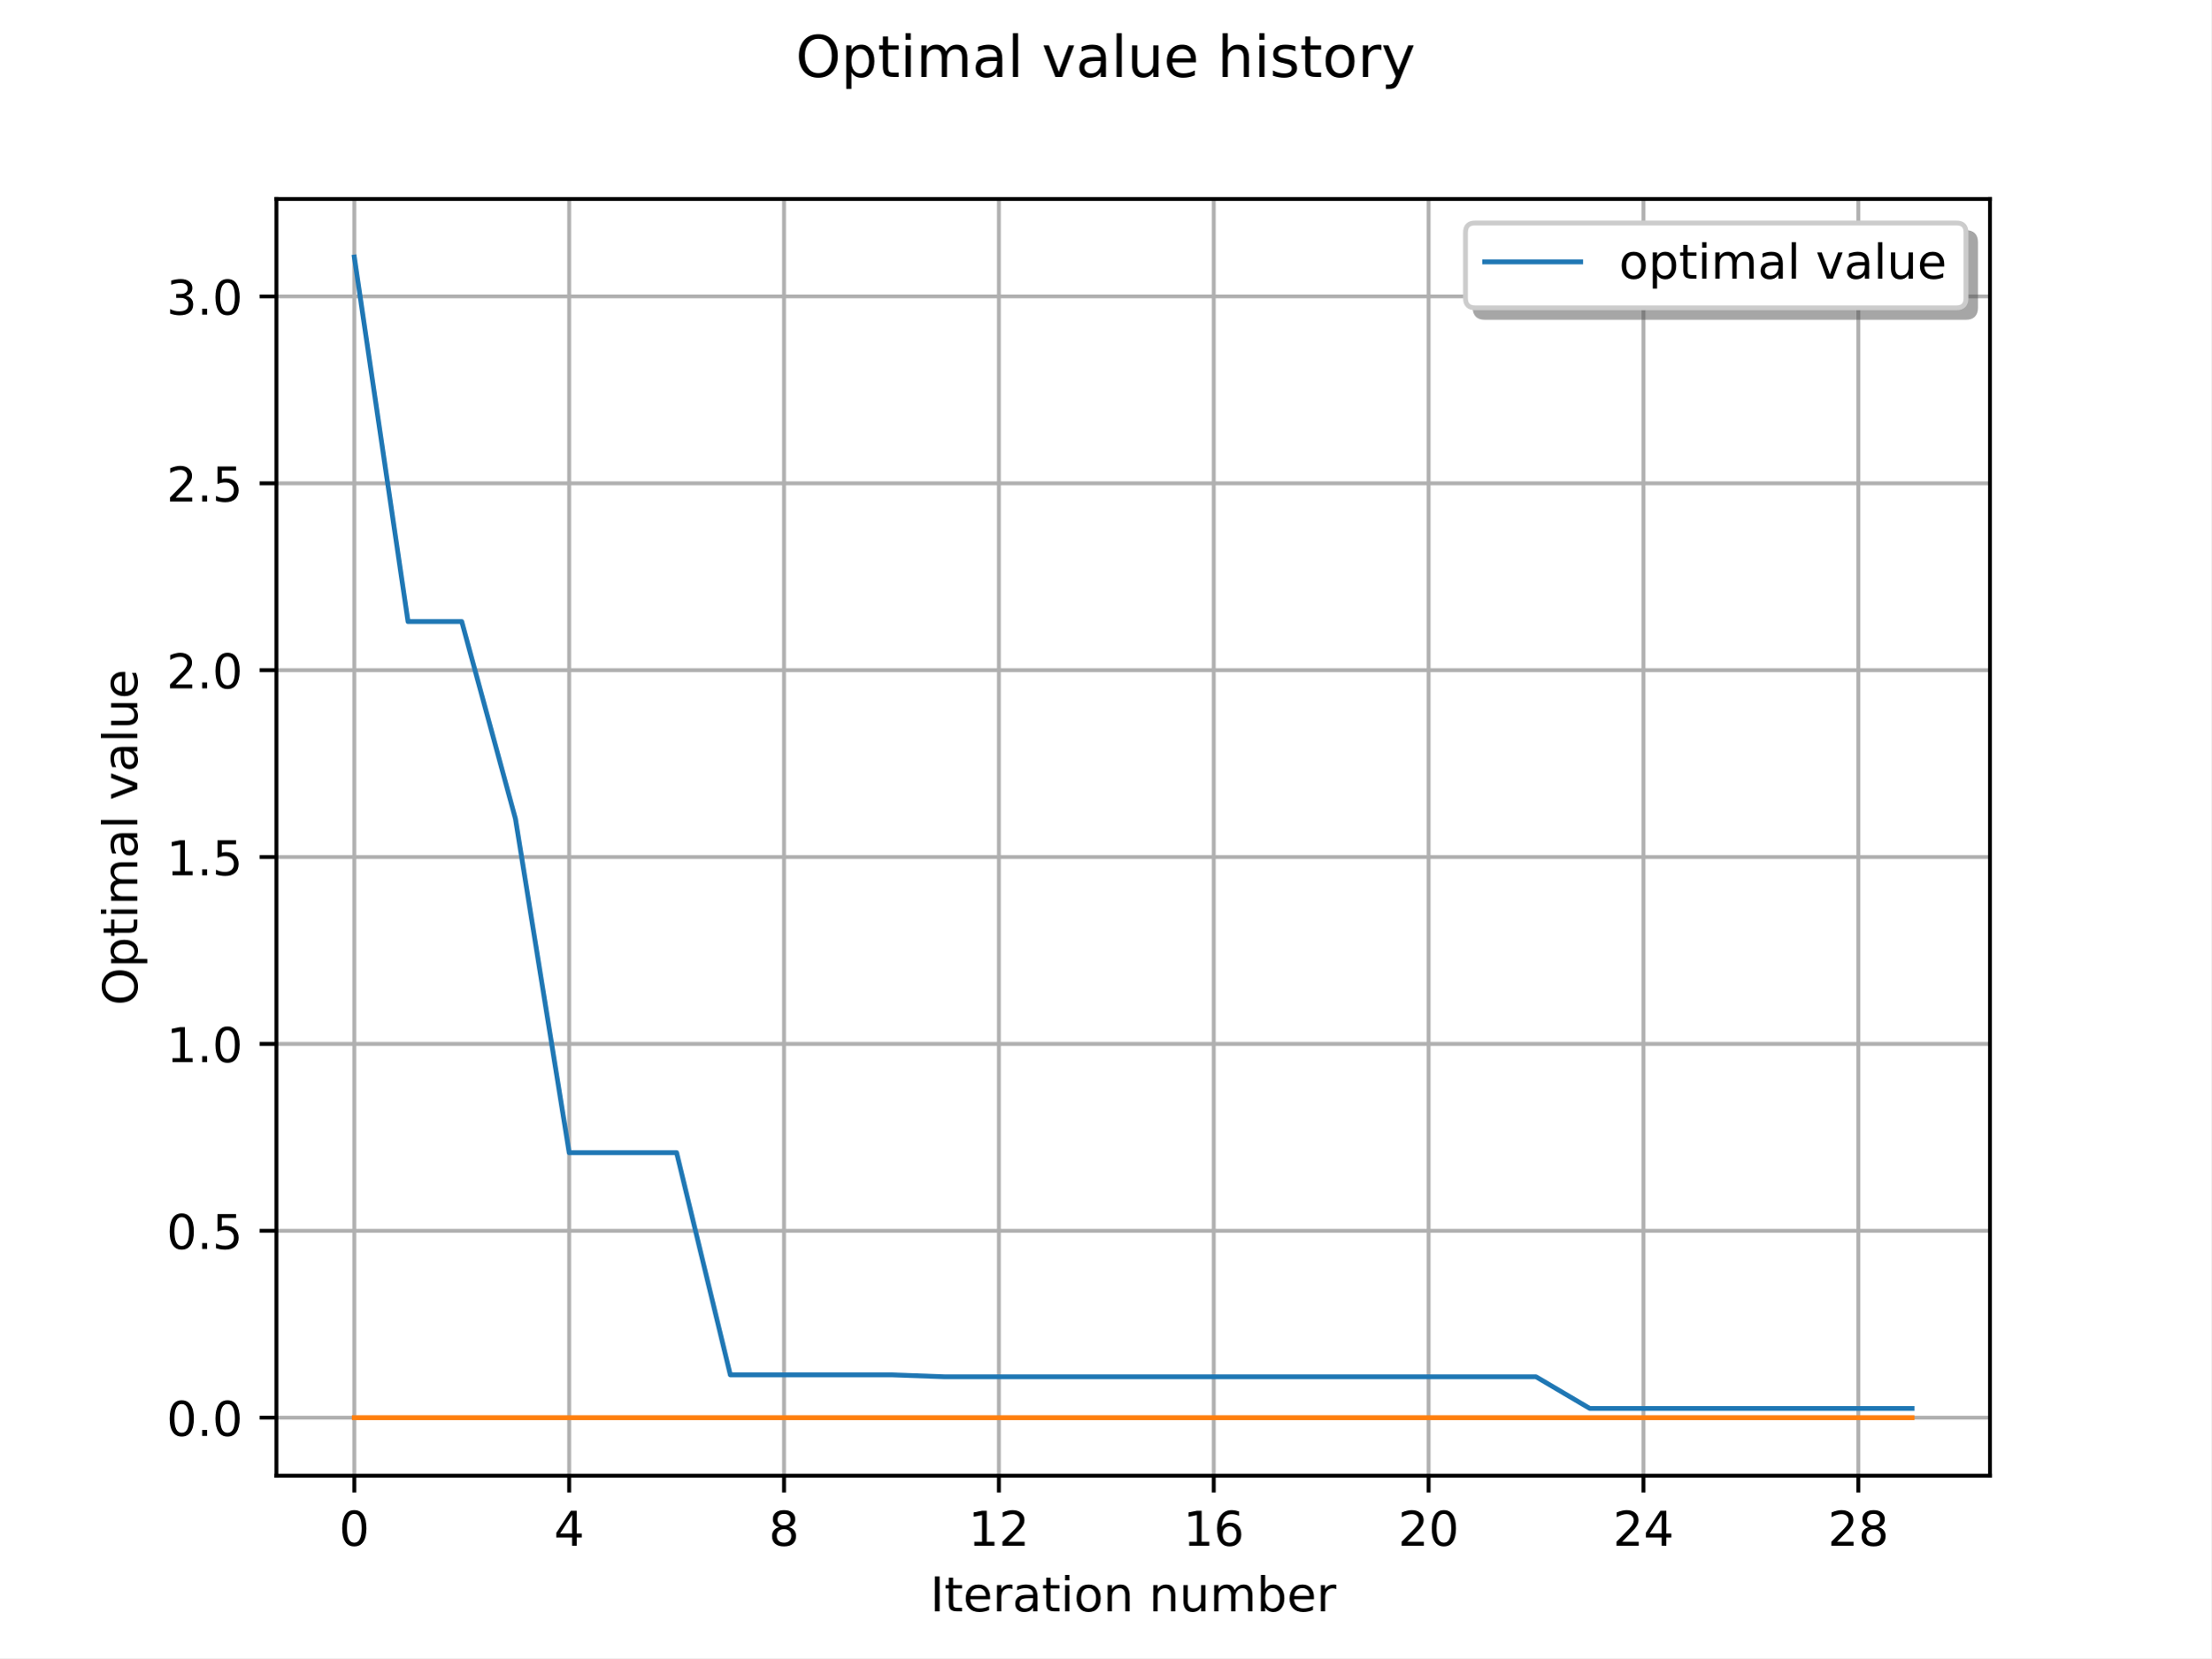
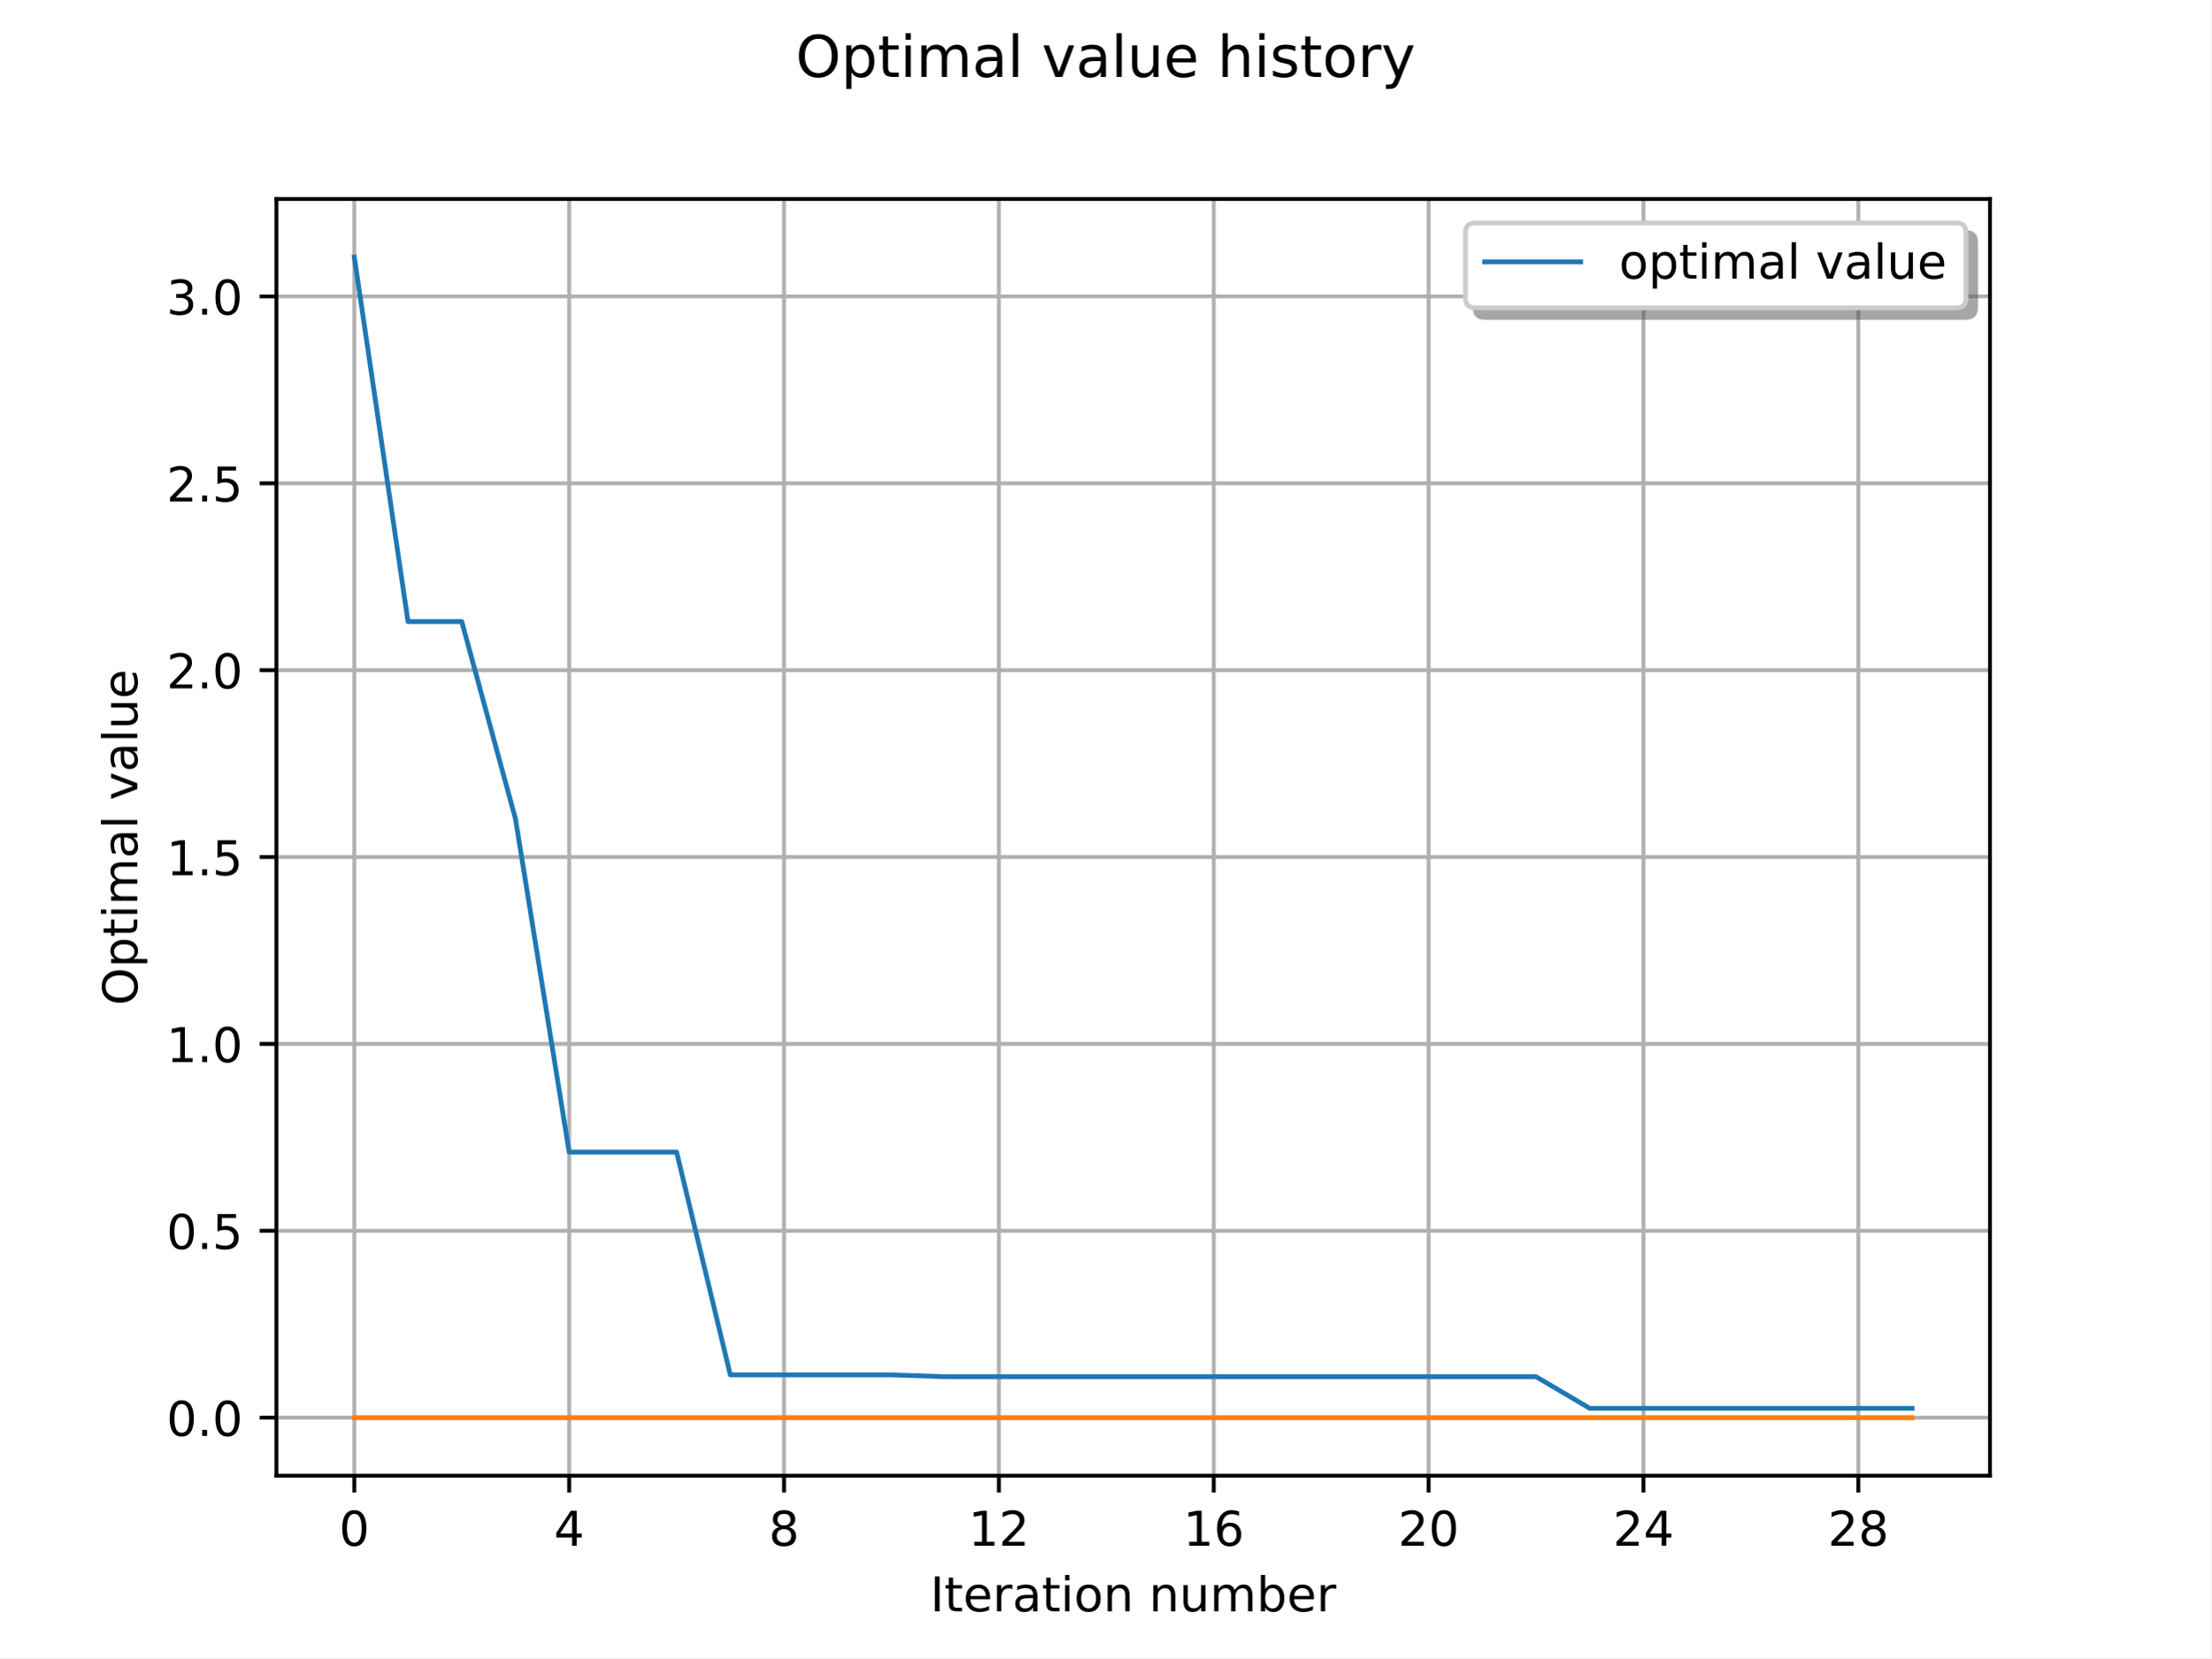
<svg xmlns="http://www.w3.org/2000/svg" xmlns:xlink="http://www.w3.org/1999/xlink" width="460.8pt" height="345.6pt" viewBox="0 0 460.8 345.6" version="1.1">
  <defs>
    <style type="text/css">*{stroke-linejoin: round; stroke-linecap: butt}</style>
  </defs>
  <g id="figure_1">
    <g id="patch_1">
      <path d="M 0 345.6  L 460.8 345.6  L 460.8 0  L 0 0  z " style="fill: #ffffff" />
    </g>
    <g id="axes_1">
      <g id="patch_2">
        <path d="M 57.6 307.584  L 414.72 307.584  L 414.72 41.472  L 57.6 41.472  z " style="fill: #ffffff" />
      </g>
      <g id="matplotlib.axis_1">
        <g id="xtick_1">
          <g id="line2d_1">
            <path d="M 73.833 307.584  L 73.833 41.472  " clip-path="url(#pece686282c)" style="fill: none; stroke: #b0b0b0; stroke-width: 0.8; stroke-linecap: square" />
          </g>
          <g id="line2d_2">
            <defs>
              <path id="m4a92d99fee" d="M 0 0  L 0 3.5  " style="stroke: #000000; stroke-width: 0.8" />
            </defs>
            <g>
              <use xlink:href="#m4a92d99fee" x="73.833" y="307.584" style="stroke: #000000; stroke-width: 0.8" />
            </g>
          </g>
          <g id="text_1">
            <g transform="translate(70.65148 322.1824) scale(0.1 -0.1)">
              <defs>
                <path id="DejaVuSans-30" d="M 2034 4250  Q 1547 4250 1301 3770  Q 1056 3291 1056 2328  Q 1056 1369 1301 889  Q 1547 409 2034 409  Q 2525 409 2770 889  Q 3016 1369 3016 2328  Q 3016 3291 2770 3770  Q 2525 4250 2034 4250  z M 2034 4750  Q 2819 4750 3233 4129  Q 3647 3509 3647 2328  Q 3647 1150 3233 529  Q 2819 -91 2034 -91  Q 1250 -91 836 529  Q 422 1150 422 2328  Q 422 3509 836 4129  Q 1250 4750 2034 4750  z " transform="scale(0.015625)" />
              </defs>
              <use xlink:href="#DejaVuSans-30" />
            </g>
          </g>
        </g>
        <g id="xtick_2">
          <g id="line2d_3">
            <path d="M 118.613 307.584  L 118.613 41.472  " clip-path="url(#pece686282c)" style="fill: none; stroke: #b0b0b0; stroke-width: 0.8; stroke-linecap: square" />
          </g>
          <g id="line2d_4">
            <g>
              <use xlink:href="#m4a92d99fee" x="118.613" y="307.584" style="stroke: #000000; stroke-width: 0.8" />
            </g>
          </g>
          <g id="text_2">
            <g transform="translate(115.4314 322.1824) scale(0.1 -0.1)">
              <defs>
                <path id="DejaVuSans-34" d="M 2419 4116  L 825 1625  L 2419 1625  L 2419 4116  z M 2253 4666  L 3047 4666  L 3047 1625  L 3713 1625  L 3713 1100  L 3047 1100  L 3047 0  L 2419 0  L 2419 1100  L 313 1100  L 313 1709  L 2253 4666  z " transform="scale(0.015625)" />
              </defs>
              <use xlink:href="#DejaVuSans-34" />
            </g>
          </g>
        </g>
        <g id="xtick_3">
          <g id="line2d_5">
            <path d="M 163.393 307.584  L 163.393 41.472  " clip-path="url(#pece686282c)" style="fill: none; stroke: #b0b0b0; stroke-width: 0.8; stroke-linecap: square" />
          </g>
          <g id="line2d_6">
            <g>
              <use xlink:href="#m4a92d99fee" x="163.393" y="307.584" style="stroke: #000000; stroke-width: 0.8" />
            </g>
          </g>
          <g id="text_3">
            <g transform="translate(160.2114 322.1824) scale(0.1 -0.1)">
              <defs>
                <path id="DejaVuSans-38" d="M 2034 2216  Q 1584 2216 1326 1975  Q 1069 1734 1069 1313  Q 1069 891 1326 650  Q 1584 409 2034 409  Q 2484 409 2743 651  Q 3003 894 3003 1313  Q 3003 1734 2745 1975  Q 2488 2216 2034 2216  z M 1403 2484  Q 997 2584 770 2862  Q 544 3141 544 3541  Q 544 4100 942 4425  Q 1341 4750 2034 4750  Q 2731 4750 3128 4425  Q 3525 4100 3525 3541  Q 3525 3141 3298 2862  Q 3072 2584 2669 2484  Q 3125 2378 3379 2068  Q 3634 1759 3634 1313  Q 3634 634 3220 271  Q 2806 -91 2034 -91  Q 1263 -91 848 271  Q 434 634 434 1313  Q 434 1759 690 2068  Q 947 2378 1403 2484  z M 1172 3481  Q 1172 3119 1398 2916  Q 1625 2713 2034 2713  Q 2441 2713 2670 2916  Q 2900 3119 2900 3481  Q 2900 3844 2670 4047  Q 2441 4250 2034 4250  Q 1625 4250 1398 4047  Q 1172 3844 1172 3481  z " transform="scale(0.015625)" />
              </defs>
              <use xlink:href="#DejaVuSans-38" />
            </g>
          </g>
        </g>
        <g id="xtick_4">
          <g id="line2d_7">
            <path d="M 208.173 307.584  L 208.173 41.472  " clip-path="url(#pece686282c)" style="fill: none; stroke: #b0b0b0; stroke-width: 0.8; stroke-linecap: square" />
          </g>
          <g id="line2d_8">
            <g>
              <use xlink:href="#m4a92d99fee" x="208.173" y="307.584" style="stroke: #000000; stroke-width: 0.8" />
            </g>
          </g>
          <g id="text_4">
            <g transform="translate(201.81 322.1824) scale(0.1 -0.1)">
              <defs>
                <path id="DejaVuSans-31" d="M 794 531  L 1825 531  L 1825 4091  L 703 3866  L 703 4441  L 1819 4666  L 2450 4666  L 2450 531  L 3481 531  L 3481 0  L 794 0  L 794 531  z " transform="scale(0.015625)" />
                <path id="DejaVuSans-32" d="M 1228 531  L 3431 531  L 3431 0  L 469 0  L 469 531  Q 828 903 1448 1529  Q 2069 2156 2228 2338  Q 2531 2678 2651 2914  Q 2772 3150 2772 3378  Q 2772 3750 2511 3984  Q 2250 4219 1831 4219  Q 1534 4219 1204 4116  Q 875 4013 500 3803  L 500 4441  Q 881 4594 1212 4672  Q 1544 4750 1819 4750  Q 2544 4750 2975 4387  Q 3406 4025 3406 3419  Q 3406 3131 3298 2873  Q 3191 2616 2906 2266  Q 2828 2175 2409 1742  Q 1991 1309 1228 531  z " transform="scale(0.015625)" />
              </defs>
              <use xlink:href="#DejaVuSans-31" />
              <use xlink:href="#DejaVuSans-32" transform="translate(63.62305 0)" />
            </g>
          </g>
        </g>
        <g id="xtick_5">
          <g id="line2d_9">
            <path d="M 252.952 307.584  L 252.952 41.472  " clip-path="url(#pece686282c)" style="fill: none; stroke: #b0b0b0; stroke-width: 0.8; stroke-linecap: square" />
          </g>
          <g id="line2d_10">
            <g>
              <use xlink:href="#m4a92d99fee" x="252.952" y="307.584" style="stroke: #000000; stroke-width: 0.8" />
            </g>
          </g>
          <g id="text_5">
            <g transform="translate(246.59 322.1824) scale(0.1 -0.1)">
              <defs>
                <path id="DejaVuSans-36" d="M 2113 2584  Q 1688 2584 1439 2293  Q 1191 2003 1191 1497  Q 1191 994 1439 701  Q 1688 409 2113 409  Q 2538 409 2786 701  Q 3034 994 3034 1497  Q 3034 2003 2786 2293  Q 2538 2584 2113 2584  z M 3366 4563  L 3366 3988  Q 3128 4100 2886 4159  Q 2644 4219 2406 4219  Q 1781 4219 1451 3797  Q 1122 3375 1075 2522  Q 1259 2794 1537 2939  Q 1816 3084 2150 3084  Q 2853 3084 3261 2657  Q 3669 2231 3669 1497  Q 3669 778 3244 343  Q 2819 -91 2113 -91  Q 1303 -91 875 529  Q 447 1150 447 2328  Q 447 3434 972 4092  Q 1497 4750 2381 4750  Q 2619 4750 2861 4703  Q 3103 4656 3366 4563  z " transform="scale(0.015625)" />
              </defs>
              <use xlink:href="#DejaVuSans-31" />
              <use xlink:href="#DejaVuSans-36" transform="translate(63.62305 0)" />
            </g>
          </g>
        </g>
        <g id="xtick_6">
          <g id="line2d_11">
            <path d="M 297.732 307.584  L 297.732 41.472  " clip-path="url(#pece686282c)" style="fill: none; stroke: #b0b0b0; stroke-width: 0.8; stroke-linecap: square" />
          </g>
          <g id="line2d_12">
            <g>
              <use xlink:href="#m4a92d99fee" x="297.732" y="307.584" style="stroke: #000000; stroke-width: 0.8" />
            </g>
          </g>
          <g id="text_6">
            <g transform="translate(291.3699 322.1824) scale(0.1 -0.1)">
              <use xlink:href="#DejaVuSans-32" />
              <use xlink:href="#DejaVuSans-30" transform="translate(63.62305 0)" />
            </g>
          </g>
        </g>
        <g id="xtick_7">
          <g id="line2d_13">
            <path d="M 342.512 307.584  L 342.512 41.472  " clip-path="url(#pece686282c)" style="fill: none; stroke: #b0b0b0; stroke-width: 0.8; stroke-linecap: square" />
          </g>
          <g id="line2d_14">
            <g>
              <use xlink:href="#m4a92d99fee" x="342.512" y="307.584" style="stroke: #000000; stroke-width: 0.8" />
            </g>
          </g>
          <g id="text_7">
            <g transform="translate(336.1499 322.1824) scale(0.1 -0.1)">
              <use xlink:href="#DejaVuSans-32" />
              <use xlink:href="#DejaVuSans-34" transform="translate(63.62305 0)" />
            </g>
          </g>
        </g>
        <g id="xtick_8">
          <g id="line2d_15">
            <path d="M 387.292 307.584  L 387.292 41.472  " clip-path="url(#pece686282c)" style="fill: none; stroke: #b0b0b0; stroke-width: 0.8; stroke-linecap: square" />
          </g>
          <g id="line2d_16">
            <g>
              <use xlink:href="#m4a92d99fee" x="387.292" y="307.584" style="stroke: #000000; stroke-width: 0.8" />
            </g>
          </g>
          <g id="text_8">
            <g transform="translate(380.9298 322.1824) scale(0.1 -0.1)">
              <use xlink:href="#DejaVuSans-32" />
              <use xlink:href="#DejaVuSans-38" transform="translate(63.62305 0)" />
            </g>
          </g>
        </g>
        <g id="text_9">
          <g transform="translate(193.8483 335.8606) scale(0.1 -0.1)">
            <defs>
              <path id="DejaVuSans-49" d="M 628 4666  L 1259 4666  L 1259 0  L 628 0  L 628 4666  z " transform="scale(0.015625)" />
              <path id="DejaVuSans-74" d="M 1172 4494  L 1172 3500  L 2356 3500  L 2356 3053  L 1172 3053  L 1172 1153  Q 1172 725 1289 603  Q 1406 481 1766 481  L 2356 481  L 2356 0  L 1766 0  Q 1100 0 847 248  Q 594 497 594 1153  L 594 3053  L 172 3053  L 172 3500  L 594 3500  L 594 4494  L 1172 4494  z " transform="scale(0.015625)" />
              <path id="DejaVuSans-65" d="M 3597 1894  L 3597 1613  L 953 1613  Q 991 1019 1311 708  Q 1631 397 2203 397  Q 2534 397 2845 478  Q 3156 559 3463 722  L 3463 178  Q 3153 47 2828 -22  Q 2503 -91 2169 -91  Q 1331 -91 842 396  Q 353 884 353 1716  Q 353 2575 817 3079  Q 1281 3584 2069 3584  Q 2775 3584 3186 3129  Q 3597 2675 3597 1894  z M 3022 2063  Q 3016 2534 2758 2815  Q 2500 3097 2075 3097  Q 1594 3097 1305 2825  Q 1016 2553 972 2059  L 3022 2063  z " transform="scale(0.015625)" />
              <path id="DejaVuSans-72" d="M 2631 2963  Q 2534 3019 2420 3045  Q 2306 3072 2169 3072  Q 1681 3072 1420 2755  Q 1159 2438 1159 1844  L 1159 0  L 581 0  L 581 3500  L 1159 3500  L 1159 2956  Q 1341 3275 1631 3429  Q 1922 3584 2338 3584  Q 2397 3584 2469 3576  Q 2541 3569 2628 3553  L 2631 2963  z " transform="scale(0.015625)" />
              <path id="DejaVuSans-61" d="M 2194 1759  Q 1497 1759 1228 1600  Q 959 1441 959 1056  Q 959 750 1161 570  Q 1363 391 1709 391  Q 2188 391 2477 730  Q 2766 1069 2766 1631  L 2766 1759  L 2194 1759  z M 3341 1997  L 3341 0  L 2766 0  L 2766 531  Q 2569 213 2275 61  Q 1981 -91 1556 -91  Q 1019 -91 701 211  Q 384 513 384 1019  Q 384 1609 779 1909  Q 1175 2209 1959 2209  L 2766 2209  L 2766 2266  Q 2766 2663 2505 2880  Q 2244 3097 1772 3097  Q 1472 3097 1187 3025  Q 903 2953 641 2809  L 641 3341  Q 956 3463 1253 3523  Q 1550 3584 1831 3584  Q 2591 3584 2966 3190  Q 3341 2797 3341 1997  z " transform="scale(0.015625)" />
              <path id="DejaVuSans-69" d="M 603 3500  L 1178 3500  L 1178 0  L 603 0  L 603 3500  z M 603 4863  L 1178 4863  L 1178 4134  L 603 4134  L 603 4863  z " transform="scale(0.015625)" />
              <path id="DejaVuSans-6f" d="M 1959 3097  Q 1497 3097 1228 2736  Q 959 2375 959 1747  Q 959 1119 1226 758  Q 1494 397 1959 397  Q 2419 397 2687 759  Q 2956 1122 2956 1747  Q 2956 2369 2687 2733  Q 2419 3097 1959 3097  z M 1959 3584  Q 2709 3584 3137 3096  Q 3566 2609 3566 1747  Q 3566 888 3137 398  Q 2709 -91 1959 -91  Q 1206 -91 779 398  Q 353 888 353 1747  Q 353 2609 779 3096  Q 1206 3584 1959 3584  z " transform="scale(0.015625)" />
              <path id="DejaVuSans-6e" d="M 3513 2113  L 3513 0  L 2938 0  L 2938 2094  Q 2938 2591 2744 2837  Q 2550 3084 2163 3084  Q 1697 3084 1428 2787  Q 1159 2491 1159 1978  L 1159 0  L 581 0  L 581 3500  L 1159 3500  L 1159 2956  Q 1366 3272 1645 3428  Q 1925 3584 2291 3584  Q 2894 3584 3203 3211  Q 3513 2838 3513 2113  z " transform="scale(0.015625)" />
              <path id="DejaVuSans-20" transform="scale(0.015625)" />
              <path id="DejaVuSans-75" d="M 544 1381  L 544 3500  L 1119 3500  L 1119 1403  Q 1119 906 1312 657  Q 1506 409 1894 409  Q 2359 409 2629 706  Q 2900 1003 2900 1516  L 2900 3500  L 3475 3500  L 3475 0  L 2900 0  L 2900 538  Q 2691 219 2414 64  Q 2138 -91 1772 -91  Q 1169 -91 856 284  Q 544 659 544 1381  z M 1991 3584  L 1991 3584  z " transform="scale(0.015625)" />
              <path id="DejaVuSans-6d" d="M 3328 2828  Q 3544 3216 3844 3400  Q 4144 3584 4550 3584  Q 5097 3584 5394 3201  Q 5691 2819 5691 2113  L 5691 0  L 5113 0  L 5113 2094  Q 5113 2597 4934 2840  Q 4756 3084 4391 3084  Q 3944 3084 3684 2787  Q 3425 2491 3425 1978  L 3425 0  L 2847 0  L 2847 2094  Q 2847 2600 2669 2842  Q 2491 3084 2119 3084  Q 1678 3084 1418 2786  Q 1159 2488 1159 1978  L 1159 0  L 581 0  L 581 3500  L 1159 3500  L 1159 2956  Q 1356 3278 1631 3431  Q 1906 3584 2284 3584  Q 2666 3584 2933 3390  Q 3200 3197 3328 2828  z " transform="scale(0.015625)" />
              <path id="DejaVuSans-62" d="M 3116 1747  Q 3116 2381 2855 2742  Q 2594 3103 2138 3103  Q 1681 3103 1420 2742  Q 1159 2381 1159 1747  Q 1159 1113 1420 752  Q 1681 391 2138 391  Q 2594 391 2855 752  Q 3116 1113 3116 1747  z M 1159 2969  Q 1341 3281 1617 3432  Q 1894 3584 2278 3584  Q 2916 3584 3314 3078  Q 3713 2572 3713 1747  Q 3713 922 3314 415  Q 2916 -91 2278 -91  Q 1894 -91 1617 61  Q 1341 213 1159 525  L 1159 0  L 581 0  L 581 4863  L 1159 4863  L 1159 2969  z " transform="scale(0.015625)" />
            </defs>
            <use xlink:href="#DejaVuSans-49" />
            <use xlink:href="#DejaVuSans-74" transform="translate(29.49219 0)" />
            <use xlink:href="#DejaVuSans-65" transform="translate(68.70117 0)" />
            <use xlink:href="#DejaVuSans-72" transform="translate(130.2246 0)" />
            <use xlink:href="#DejaVuSans-61" transform="translate(171.3379 0)" />
            <use xlink:href="#DejaVuSans-74" transform="translate(232.6172 0)" />
            <use xlink:href="#DejaVuSans-69" transform="translate(271.8262 0)" />
            <use xlink:href="#DejaVuSans-6f" transform="translate(299.6094 0)" />
            <use xlink:href="#DejaVuSans-6e" transform="translate(360.791 0)" />
            <use xlink:href="#DejaVuSans-20" transform="translate(424.1699 0)" />
            <use xlink:href="#DejaVuSans-6e" transform="translate(455.957 0)" />
            <use xlink:href="#DejaVuSans-75" transform="translate(519.3359 0)" />
            <use xlink:href="#DejaVuSans-6d" transform="translate(582.7148 0)" />
            <use xlink:href="#DejaVuSans-62" transform="translate(680.127 0)" />
            <use xlink:href="#DejaVuSans-65" transform="translate(743.6035 0)" />
            <use xlink:href="#DejaVuSans-72" transform="translate(805.127 0)" />
          </g>
        </g>
      </g>
      <g id="matplotlib.axis_2">
        <g id="ytick_1">
          <g id="line2d_17">
            <path d="M 57.6 295.488  L 414.72 295.488  " clip-path="url(#pece686282c)" style="fill: none; stroke: #b0b0b0; stroke-width: 0.8; stroke-linecap: square" />
          </g>
          <g id="line2d_18">
            <defs>
              <path id="mb3cb5c074b" d="M 0 0  L -3.5 0  " style="stroke: #000000; stroke-width: 0.8" />
            </defs>
            <g>
              <use xlink:href="#mb3cb5c074b" x="57.6" y="295.488" style="stroke: #000000; stroke-width: 0.8" />
            </g>
          </g>
          <g id="text_10">
            <g transform="translate(34.69687 299.2872) scale(0.1 -0.1)">
              <defs>
                <path id="DejaVuSans-2e" d="M 684 794  L 1344 794  L 1344 0  L 684 0  L 684 794  z " transform="scale(0.015625)" />
              </defs>
              <use xlink:href="#DejaVuSans-30" />
              <use xlink:href="#DejaVuSans-2e" transform="translate(63.62305 0)" />
              <use xlink:href="#DejaVuSans-30" transform="translate(95.41016 0)" />
            </g>
          </g>
        </g>
        <g id="ytick_2">
          <g id="line2d_19">
            <path d="M 57.6 256.536  L 414.72 256.536  " clip-path="url(#pece686282c)" style="fill: none; stroke: #b0b0b0; stroke-width: 0.8; stroke-linecap: square" />
          </g>
          <g id="line2d_20">
            <g>
              <use xlink:href="#mb3cb5c074b" x="57.6" y="256.536" style="stroke: #000000; stroke-width: 0.8" />
            </g>
          </g>
          <g id="text_11">
            <g transform="translate(34.69687 260.3348) scale(0.1 -0.1)">
              <defs>
                <path id="DejaVuSans-35" d="M 691 4666  L 3169 4666  L 3169 4134  L 1269 4134  L 1269 2991  Q 1406 3038 1543 3061  Q 1681 3084 1819 3084  Q 2600 3084 3056 2656  Q 3513 2228 3513 1497  Q 3513 744 3044 326  Q 2575 -91 1722 -91  Q 1428 -91 1123 -41  Q 819 9 494 109  L 494 744  Q 775 591 1075 516  Q 1375 441 1709 441  Q 2250 441 2565 725  Q 2881 1009 2881 1497  Q 2881 1984 2565 2268  Q 2250 2553 1709 2553  Q 1456 2553 1204 2497  Q 953 2441 691 2322  L 691 4666  z " transform="scale(0.015625)" />
              </defs>
              <use xlink:href="#DejaVuSans-30" />
              <use xlink:href="#DejaVuSans-2e" transform="translate(63.62305 0)" />
              <use xlink:href="#DejaVuSans-35" transform="translate(95.41016 0)" />
            </g>
          </g>
        </g>
        <g id="ytick_3">
          <g id="line2d_21">
            <path d="M 57.6 217.583  L 414.72 217.583  " clip-path="url(#pece686282c)" style="fill: none; stroke: #b0b0b0; stroke-width: 0.8; stroke-linecap: square" />
          </g>
          <g id="line2d_22">
            <g>
              <use xlink:href="#mb3cb5c074b" x="57.6" y="217.583" style="stroke: #000000; stroke-width: 0.8" />
            </g>
          </g>
          <g id="text_12">
            <g transform="translate(34.69687 221.3824) scale(0.1 -0.1)">
              <use xlink:href="#DejaVuSans-31" />
              <use xlink:href="#DejaVuSans-2e" transform="translate(63.62305 0)" />
              <use xlink:href="#DejaVuSans-30" transform="translate(95.41016 0)" />
            </g>
          </g>
        </g>
        <g id="ytick_4">
          <g id="line2d_23">
            <path d="M 57.6 178.631  L 414.72 178.631  " clip-path="url(#pece686282c)" style="fill: none; stroke: #b0b0b0; stroke-width: 0.8; stroke-linecap: square" />
          </g>
          <g id="line2d_24">
            <g>
              <use xlink:href="#mb3cb5c074b" x="57.6" y="178.631" style="stroke: #000000; stroke-width: 0.8" />
            </g>
          </g>
          <g id="text_13">
            <g transform="translate(34.69687 182.43) scale(0.1 -0.1)">
              <use xlink:href="#DejaVuSans-31" />
              <use xlink:href="#DejaVuSans-2e" transform="translate(63.62305 0)" />
              <use xlink:href="#DejaVuSans-35" transform="translate(95.41016 0)" />
            </g>
          </g>
        </g>
        <g id="ytick_5">
          <g id="line2d_25">
            <path d="M 57.6 139.678  L 414.72 139.678  " clip-path="url(#pece686282c)" style="fill: none; stroke: #b0b0b0; stroke-width: 0.8; stroke-linecap: square" />
          </g>
          <g id="line2d_26">
            <g>
              <use xlink:href="#mb3cb5c074b" x="57.6" y="139.678" style="stroke: #000000; stroke-width: 0.8" />
            </g>
          </g>
          <g id="text_14">
-             <g transform="translate(34.69687 143.4775) scale(0.1 -0.1)">
+             <g transform="translate(34.69687 143.4776) scale(0.1 -0.1)">
              <use xlink:href="#DejaVuSans-32" />
              <use xlink:href="#DejaVuSans-2e" transform="translate(63.62305 0)" />
              <use xlink:href="#DejaVuSans-30" transform="translate(95.41016 0)" />
            </g>
          </g>
        </g>
        <g id="ytick_6">
          <g id="line2d_27">
            <path d="M 57.6 100.726  L 414.72 100.726  " clip-path="url(#pece686282c)" style="fill: none; stroke: #b0b0b0; stroke-width: 0.8; stroke-linecap: square" />
          </g>
          <g id="line2d_28">
            <g>
              <use xlink:href="#mb3cb5c074b" x="57.6" y="100.726" style="stroke: #000000; stroke-width: 0.8" />
            </g>
          </g>
          <g id="text_15">
-             <g transform="translate(34.69687 104.5251) scale(0.1 -0.1)">
+             <g transform="translate(34.69687 104.5252) scale(0.1 -0.1)">
              <use xlink:href="#DejaVuSans-32" />
              <use xlink:href="#DejaVuSans-2e" transform="translate(63.62305 0)" />
              <use xlink:href="#DejaVuSans-35" transform="translate(95.41016 0)" />
            </g>
          </g>
        </g>
        <g id="ytick_7">
          <g id="line2d_29">
-             <path d="M 57.6 61.773  L 414.72 61.773  " clip-path="url(#pece686282c)" style="fill: none; stroke: #b0b0b0; stroke-width: 0.8; stroke-linecap: square" />
+             <path d="M 57.6 61.774  L 414.72 61.774  " clip-path="url(#pece686282c)" style="fill: none; stroke: #b0b0b0; stroke-width: 0.8; stroke-linecap: square" />
          </g>
          <g id="line2d_30">
            <g>
-               <use xlink:href="#mb3cb5c074b" x="57.6" y="61.773" style="stroke: #000000; stroke-width: 0.8" />
+               <use xlink:href="#mb3cb5c074b" x="57.6" y="61.774" style="stroke: #000000; stroke-width: 0.8" />
            </g>
          </g>
          <g id="text_16">
-             <g transform="translate(34.69687 65.5727) scale(0.1 -0.1)">
+             <g transform="translate(34.69687 65.57275) scale(0.1 -0.1)">
              <defs>
                <path id="DejaVuSans-33" d="M 2597 2516  Q 3050 2419 3304 2112  Q 3559 1806 3559 1356  Q 3559 666 3084 287  Q 2609 -91 1734 -91  Q 1441 -91 1130 -33  Q 819 25 488 141  L 488 750  Q 750 597 1062 519  Q 1375 441 1716 441  Q 2309 441 2620 675  Q 2931 909 2931 1356  Q 2931 1769 2642 2001  Q 2353 2234 1838 2234  L 1294 2234  L 1294 2753  L 1863 2753  Q 2328 2753 2575 2939  Q 2822 3125 2822 3475  Q 2822 3834 2567 4026  Q 2313 4219 1838 4219  Q 1578 4219 1281 4162  Q 984 4106 628 3988  L 628 4550  Q 988 4650 1302 4700  Q 1616 4750 1894 4750  Q 2613 4750 3031 4423  Q 3450 4097 3450 3541  Q 3450 3153 3228 2886  Q 3006 2619 2597 2516  z " transform="scale(0.015625)" />
              </defs>
              <use xlink:href="#DejaVuSans-33" />
              <use xlink:href="#DejaVuSans-2e" transform="translate(63.62305 0)" />
              <use xlink:href="#DejaVuSans-30" transform="translate(95.41016 0)" />
            </g>
          </g>
        </g>
        <g id="text_17">
          <g transform="translate(28.61719 209.5577) rotate(-90) scale(0.1 -0.1)">
            <defs>
              <path id="DejaVuSans-4f" d="M 2522 4238  Q 1834 4238 1429 3725  Q 1025 3213 1025 2328  Q 1025 1447 1429 934  Q 1834 422 2522 422  Q 3209 422 3611 934  Q 4013 1447 4013 2328  Q 4013 3213 3611 3725  Q 3209 4238 2522 4238  z M 2522 4750  Q 3503 4750 4090 4092  Q 4678 3434 4678 2328  Q 4678 1225 4090 567  Q 3503 -91 2522 -91  Q 1538 -91 948 565  Q 359 1222 359 2328  Q 359 3434 948 4092  Q 1538 4750 2522 4750  z " transform="scale(0.015625)" />
              <path id="DejaVuSans-70" d="M 1159 525  L 1159 -1331  L 581 -1331  L 581 3500  L 1159 3500  L 1159 2969  Q 1341 3281 1617 3432  Q 1894 3584 2278 3584  Q 2916 3584 3314 3078  Q 3713 2572 3713 1747  Q 3713 922 3314 415  Q 2916 -91 2278 -91  Q 1894 -91 1617 61  Q 1341 213 1159 525  z M 3116 1747  Q 3116 2381 2855 2742  Q 2594 3103 2138 3103  Q 1681 3103 1420 2742  Q 1159 2381 1159 1747  Q 1159 1113 1420 752  Q 1681 391 2138 391  Q 2594 391 2855 752  Q 3116 1113 3116 1747  z " transform="scale(0.015625)" />
              <path id="DejaVuSans-6c" d="M 603 4863  L 1178 4863  L 1178 0  L 603 0  L 603 4863  z " transform="scale(0.015625)" />
              <path id="DejaVuSans-76" d="M 191 3500  L 800 3500  L 1894 563  L 2988 3500  L 3597 3500  L 2284 0  L 1503 0  L 191 3500  z " transform="scale(0.015625)" />
            </defs>
            <use xlink:href="#DejaVuSans-4f" />
            <use xlink:href="#DejaVuSans-70" transform="translate(78.71094 0)" />
            <use xlink:href="#DejaVuSans-74" transform="translate(142.1875 0)" />
            <use xlink:href="#DejaVuSans-69" transform="translate(181.3965 0)" />
            <use xlink:href="#DejaVuSans-6d" transform="translate(209.1797 0)" />
            <use xlink:href="#DejaVuSans-61" transform="translate(306.5918 0)" />
            <use xlink:href="#DejaVuSans-6c" transform="translate(367.8711 0)" />
            <use xlink:href="#DejaVuSans-20" transform="translate(395.6543 0)" />
            <use xlink:href="#DejaVuSans-76" transform="translate(427.4414 0)" />
            <use xlink:href="#DejaVuSans-61" transform="translate(486.6211 0)" />
            <use xlink:href="#DejaVuSans-6c" transform="translate(547.9004 0)" />
            <use xlink:href="#DejaVuSans-75" transform="translate(575.6836 0)" />
            <use xlink:href="#DejaVuSans-65" transform="translate(639.0625 0)" />
          </g>
        </g>
      </g>
      <g id="line2d_31">
-         <path d="M 73.833 53.568  L 85.028 129.549  L 96.223 129.549  L 107.418 170.668  L 118.613 240.254  L 129.808 240.254  L 141.003 240.254  L 152.198 286.568  L 163.393 286.568  L 174.588 286.568  L 185.783 286.568  L 196.978 286.972  L 208.173 286.972  L 219.368 286.972  L 230.563 286.972  L 241.757 286.972  L 252.952 286.972  L 264.147 286.972  L 275.342 286.972  L 286.537 286.972  L 297.732 286.972  L 308.927 286.972  L 320.122 286.972  L 331.317 293.568  L 342.512 293.568  L 353.707 293.568  L 364.902 293.568  L 376.097 293.568  L 387.292 293.568  L 398.487 293.568  " clip-path="url(#pece686282c)" style="fill: none; stroke: #1f77b4; stroke-linecap: square" />
+         <path d="M 73.833 53.568  L 85.028 129.553  L 96.223 129.553  L 107.418 170.664  L 118.613 240.145  L 129.808 240.145  L 141.003 240.145  L 152.198 286.572  L 163.393 286.572  L 174.588 286.572  L 185.783 286.572  L 196.978 286.95  L 208.173 286.95  L 219.368 286.95  L 230.563 286.95  L 241.757 286.95  L 252.952 286.95  L 264.147 286.95  L 275.342 286.95  L 286.537 286.95  L 297.732 286.95  L 308.927 286.95  L 320.122 286.95  L 331.317 293.545  L 342.512 293.545  L 353.707 293.545  L 364.902 293.545  L 376.097 293.545  L 387.292 293.545  L 398.487 293.545  " clip-path="url(#pece686282c)" style="fill: none; stroke: #1f77b4; stroke-linecap: square" />
      </g>
      <g id="line2d_32">
        <path d="M 73.833 295.488  L 398.487 295.488  " clip-path="url(#pece686282c)" style="fill: none; stroke: #ff7f0e; stroke-linecap: square" />
      </g>
      <g id="patch_3">
        <path d="M 57.6 307.584  L 57.6 41.472  " style="fill: none; stroke: #000000; stroke-width: 0.8; stroke-linejoin: miter; stroke-linecap: square" />
      </g>
      <g id="patch_4">
        <path d="M 414.72 307.584  L 414.72 41.472  " style="fill: none; stroke: #000000; stroke-width: 0.8; stroke-linejoin: miter; stroke-linecap: square" />
      </g>
      <g id="patch_5">
        <path d="M 57.6 307.584  L 414.72 307.584  " style="fill: none; stroke: #000000; stroke-width: 0.8; stroke-linejoin: miter; stroke-linecap: square" />
      </g>
      <g id="patch_6">
        <path d="M 57.6 41.472  L 414.72 41.472  " style="fill: none; stroke: #000000; stroke-width: 0.8; stroke-linejoin: miter; stroke-linecap: square" />
      </g>
      <g id="legend_1">
        <g id="patch_7">
          <path d="M 309.414 66.15  L 409.72 66.15  Q 411.72 66.15 411.72 64.15  L 411.72 50.472  Q 411.72 48.472 409.72 48.472  L 309.414 48.472  Q 307.414 48.472 307.414 50.472  L 307.414 64.15  Q 307.414 66.15 309.414 66.15  z " style="fill: #4d4d4d; opacity: 0.5; stroke: #4d4d4d; stroke-linejoin: miter" />
        </g>
        <g id="patch_8">
          <path d="M 307.414 64.15  L 407.72 64.15  Q 409.72 64.15 409.72 62.15  L 409.72 48.472  Q 409.72 46.472 407.72 46.472  L 307.414 46.472  Q 305.414 46.472 305.414 48.472  L 305.414 62.15  Q 305.414 64.15 307.414 64.15  z " style="fill: #ffffff; stroke: #cccccc; stroke-linejoin: miter" />
        </g>
        <g id="line2d_33">
          <path d="M 309.414 54.57  L 319.414 54.57  L 329.414 54.57  " style="fill: none; stroke: #1f77b4; stroke-linecap: square" />
        </g>
        <g id="text_18">
          <g transform="translate(337.4137 58.07044) scale(0.1 -0.1)">
            <use xlink:href="#DejaVuSans-6f" />
            <use xlink:href="#DejaVuSans-70" transform="translate(61.18164 0)" />
            <use xlink:href="#DejaVuSans-74" transform="translate(124.6582 0)" />
            <use xlink:href="#DejaVuSans-69" transform="translate(163.8672 0)" />
            <use xlink:href="#DejaVuSans-6d" transform="translate(191.6504 0)" />
            <use xlink:href="#DejaVuSans-61" transform="translate(289.0625 0)" />
            <use xlink:href="#DejaVuSans-6c" transform="translate(350.3418 0)" />
            <use xlink:href="#DejaVuSans-20" transform="translate(378.125 0)" />
            <use xlink:href="#DejaVuSans-76" transform="translate(409.9121 0)" />
            <use xlink:href="#DejaVuSans-61" transform="translate(469.0918 0)" />
            <use xlink:href="#DejaVuSans-6c" transform="translate(530.3711 0)" />
            <use xlink:href="#DejaVuSans-75" transform="translate(558.1543 0)" />
            <use xlink:href="#DejaVuSans-65" transform="translate(621.5332 0)" />
          </g>
        </g>
      </g>
    </g>
    <g id="text_19">
      <g transform="translate(165.8212 16.03013) scale(0.12 -0.12)">
        <defs>
          <path id="DejaVuSans-68" d="M 3513 2113  L 3513 0  L 2938 0  L 2938 2094  Q 2938 2591 2744 2837  Q 2550 3084 2163 3084  Q 1697 3084 1428 2787  Q 1159 2491 1159 1978  L 1159 0  L 581 0  L 581 4863  L 1159 4863  L 1159 2956  Q 1366 3272 1645 3428  Q 1925 3584 2291 3584  Q 2894 3584 3203 3211  Q 3513 2838 3513 2113  z " transform="scale(0.015625)" />
          <path id="DejaVuSans-73" d="M 2834 3397  L 2834 2853  Q 2591 2978 2328 3040  Q 2066 3103 1784 3103  Q 1356 3103 1142 2972  Q 928 2841 928 2578  Q 928 2378 1081 2264  Q 1234 2150 1697 2047  L 1894 2003  Q 2506 1872 2764 1633  Q 3022 1394 3022 966  Q 3022 478 2636 193  Q 2250 -91 1575 -91  Q 1294 -91 989 -36  Q 684 19 347 128  L 347 722  Q 666 556 975 473  Q 1284 391 1588 391  Q 1994 391 2212 530  Q 2431 669 2431 922  Q 2431 1156 2273 1281  Q 2116 1406 1581 1522  L 1381 1569  Q 847 1681 609 1914  Q 372 2147 372 2553  Q 372 3047 722 3315  Q 1072 3584 1716 3584  Q 2034 3584 2315 3537  Q 2597 3491 2834 3397  z " transform="scale(0.015625)" />
          <path id="DejaVuSans-79" d="M 2059 -325  Q 1816 -950 1584 -1140  Q 1353 -1331 966 -1331  L 506 -1331  L 506 -850  L 844 -850  Q 1081 -850 1212 -737  Q 1344 -625 1503 -206  L 1606 56  L 191 3500  L 800 3500  L 1894 763  L 2988 3500  L 3597 3500  L 2059 -325  z " transform="scale(0.015625)" />
        </defs>
        <use xlink:href="#DejaVuSans-4f" />
        <use xlink:href="#DejaVuSans-70" transform="translate(78.71094 0)" />
        <use xlink:href="#DejaVuSans-74" transform="translate(142.1875 0)" />
        <use xlink:href="#DejaVuSans-69" transform="translate(181.3965 0)" />
        <use xlink:href="#DejaVuSans-6d" transform="translate(209.1797 0)" />
        <use xlink:href="#DejaVuSans-61" transform="translate(306.5918 0)" />
        <use xlink:href="#DejaVuSans-6c" transform="translate(367.8711 0)" />
        <use xlink:href="#DejaVuSans-20" transform="translate(395.6543 0)" />
        <use xlink:href="#DejaVuSans-76" transform="translate(427.4414 0)" />
        <use xlink:href="#DejaVuSans-61" transform="translate(486.6211 0)" />
        <use xlink:href="#DejaVuSans-6c" transform="translate(547.9004 0)" />
        <use xlink:href="#DejaVuSans-75" transform="translate(575.6836 0)" />
        <use xlink:href="#DejaVuSans-65" transform="translate(639.0625 0)" />
        <use xlink:href="#DejaVuSans-20" transform="translate(700.5859 0)" />
        <use xlink:href="#DejaVuSans-68" transform="translate(732.373 0)" />
        <use xlink:href="#DejaVuSans-69" transform="translate(795.752 0)" />
        <use xlink:href="#DejaVuSans-73" transform="translate(823.5352 0)" />
        <use xlink:href="#DejaVuSans-74" transform="translate(875.6348 0)" />
        <use xlink:href="#DejaVuSans-6f" transform="translate(914.8438 0)" />
        <use xlink:href="#DejaVuSans-72" transform="translate(976.0254 0)" />
        <use xlink:href="#DejaVuSans-79" transform="translate(1017.139 0)" />
      </g>
    </g>
  </g>
  <defs>
    <clipPath id="pece686282c">
      <rect x="57.6" y="41.472" width="357.12" height="266.112" />
    </clipPath>
  </defs>
</svg>
